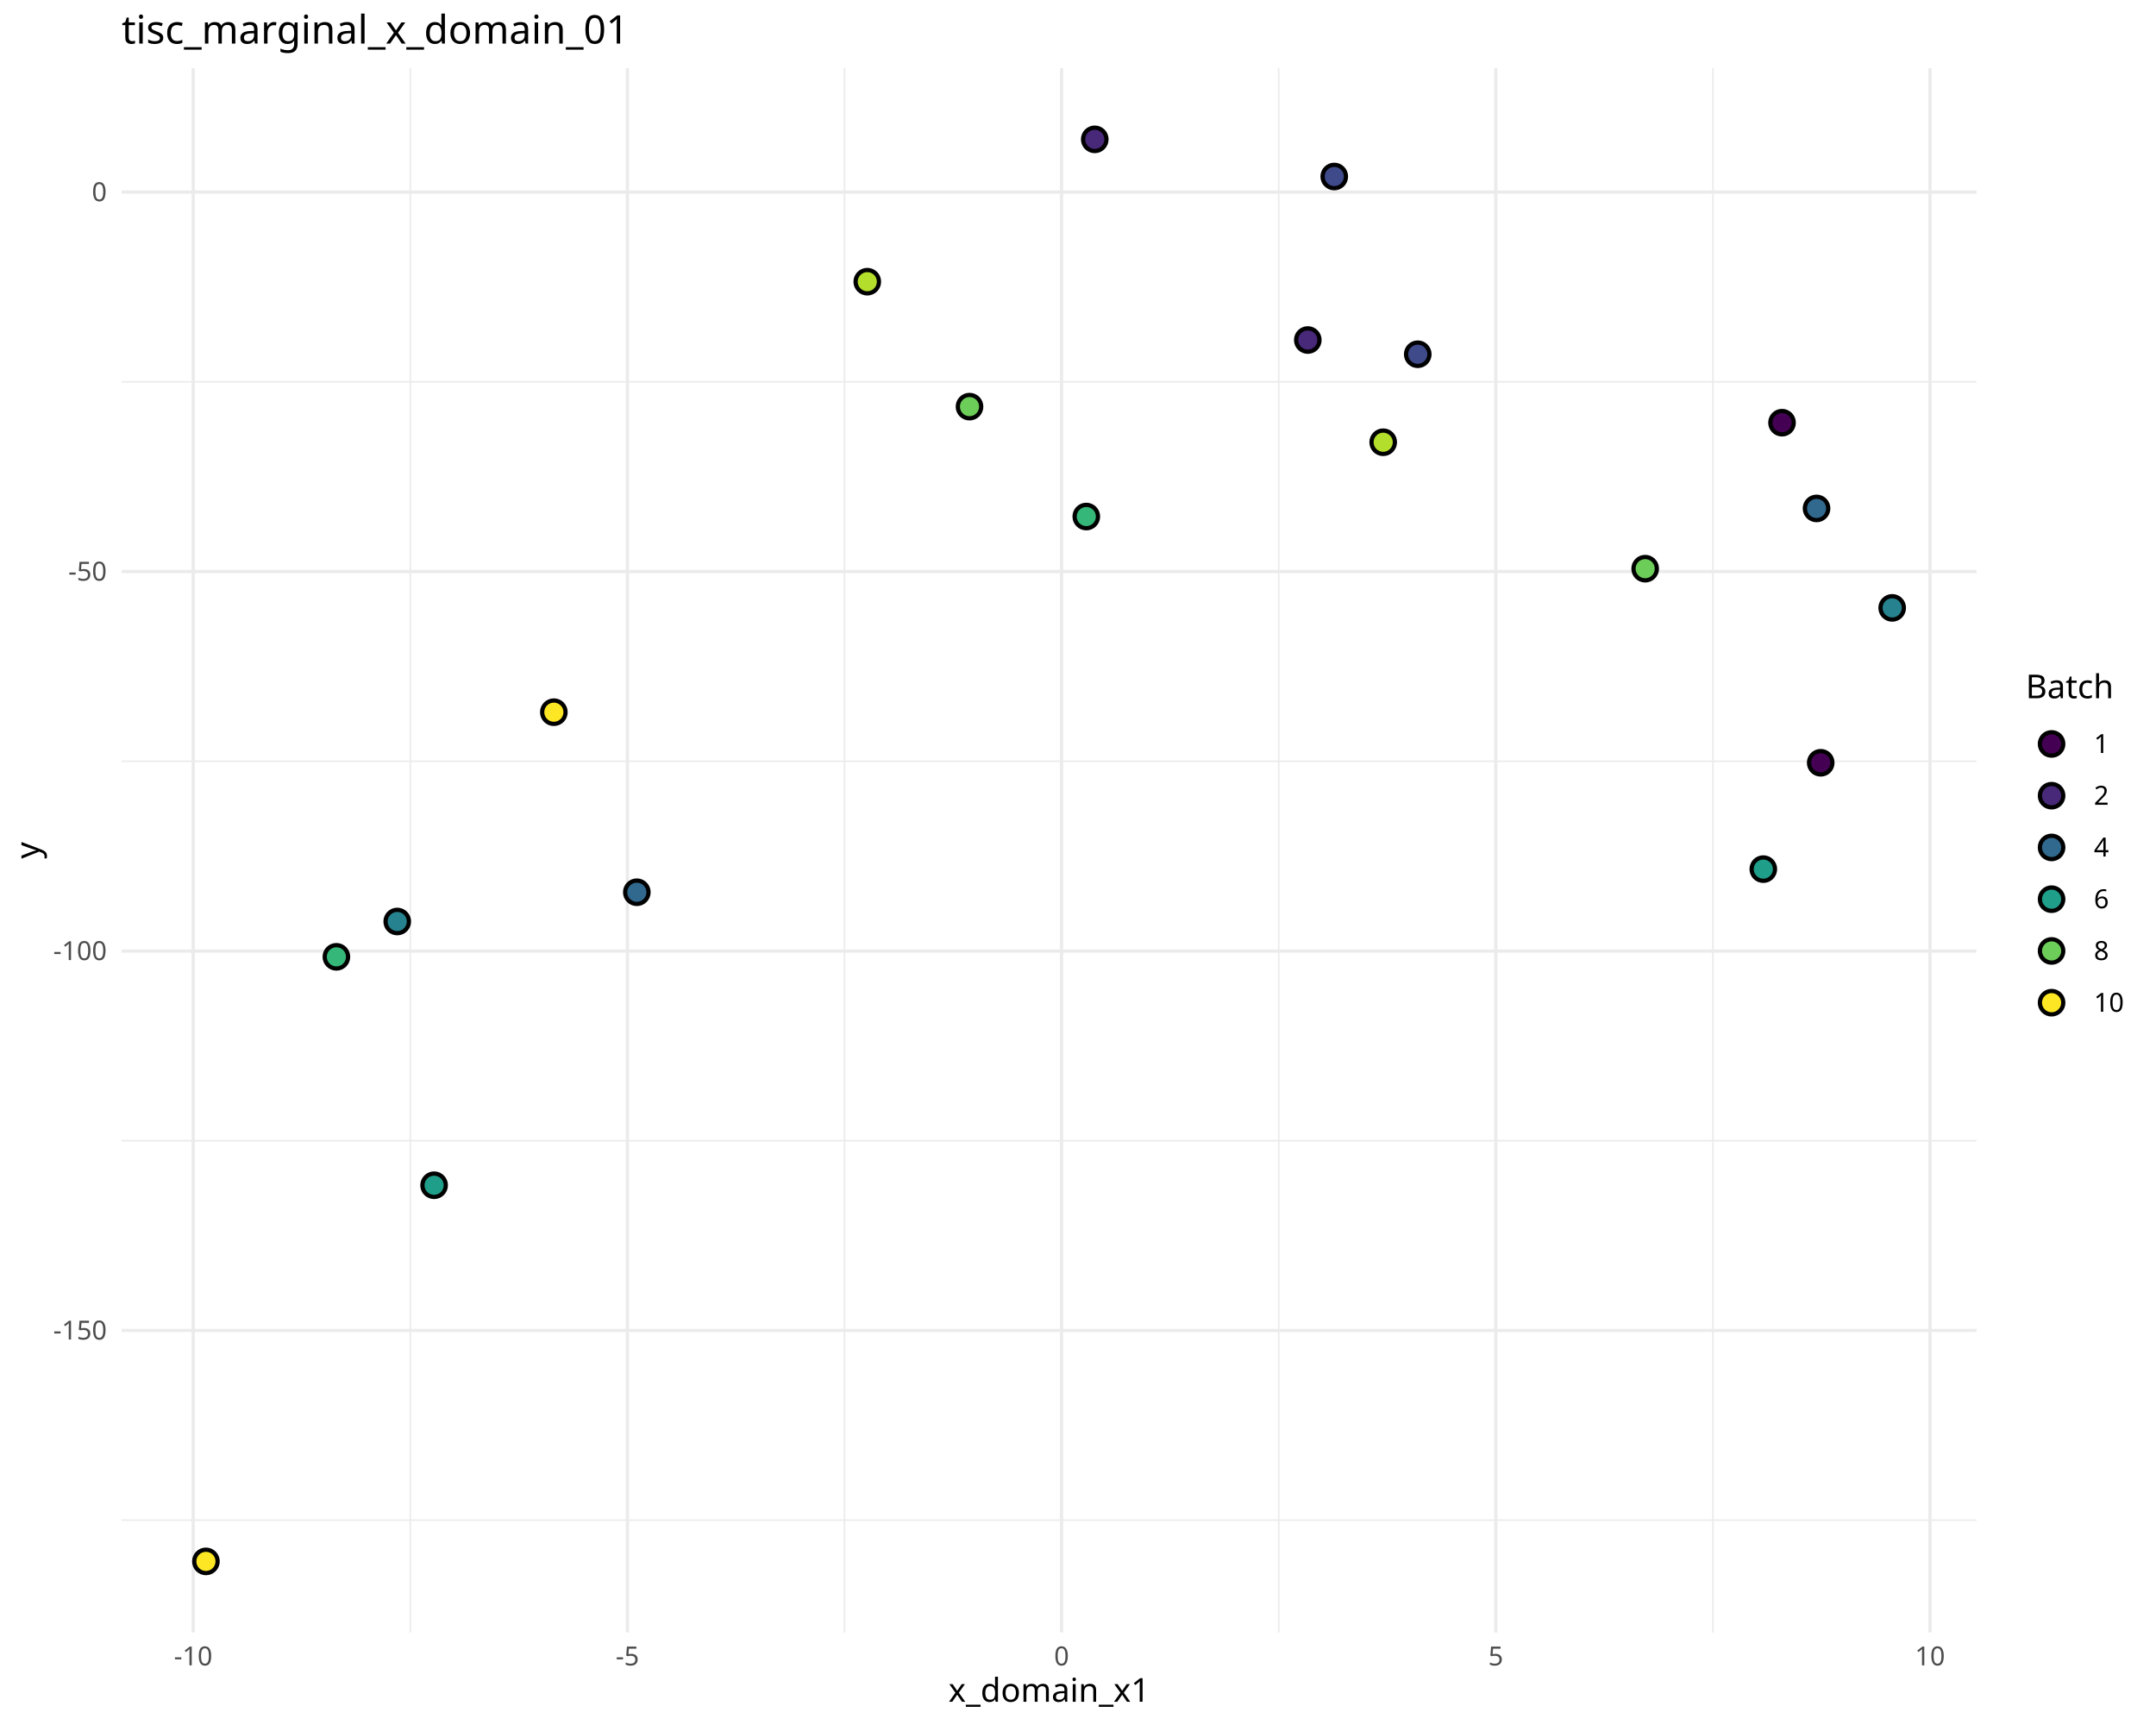
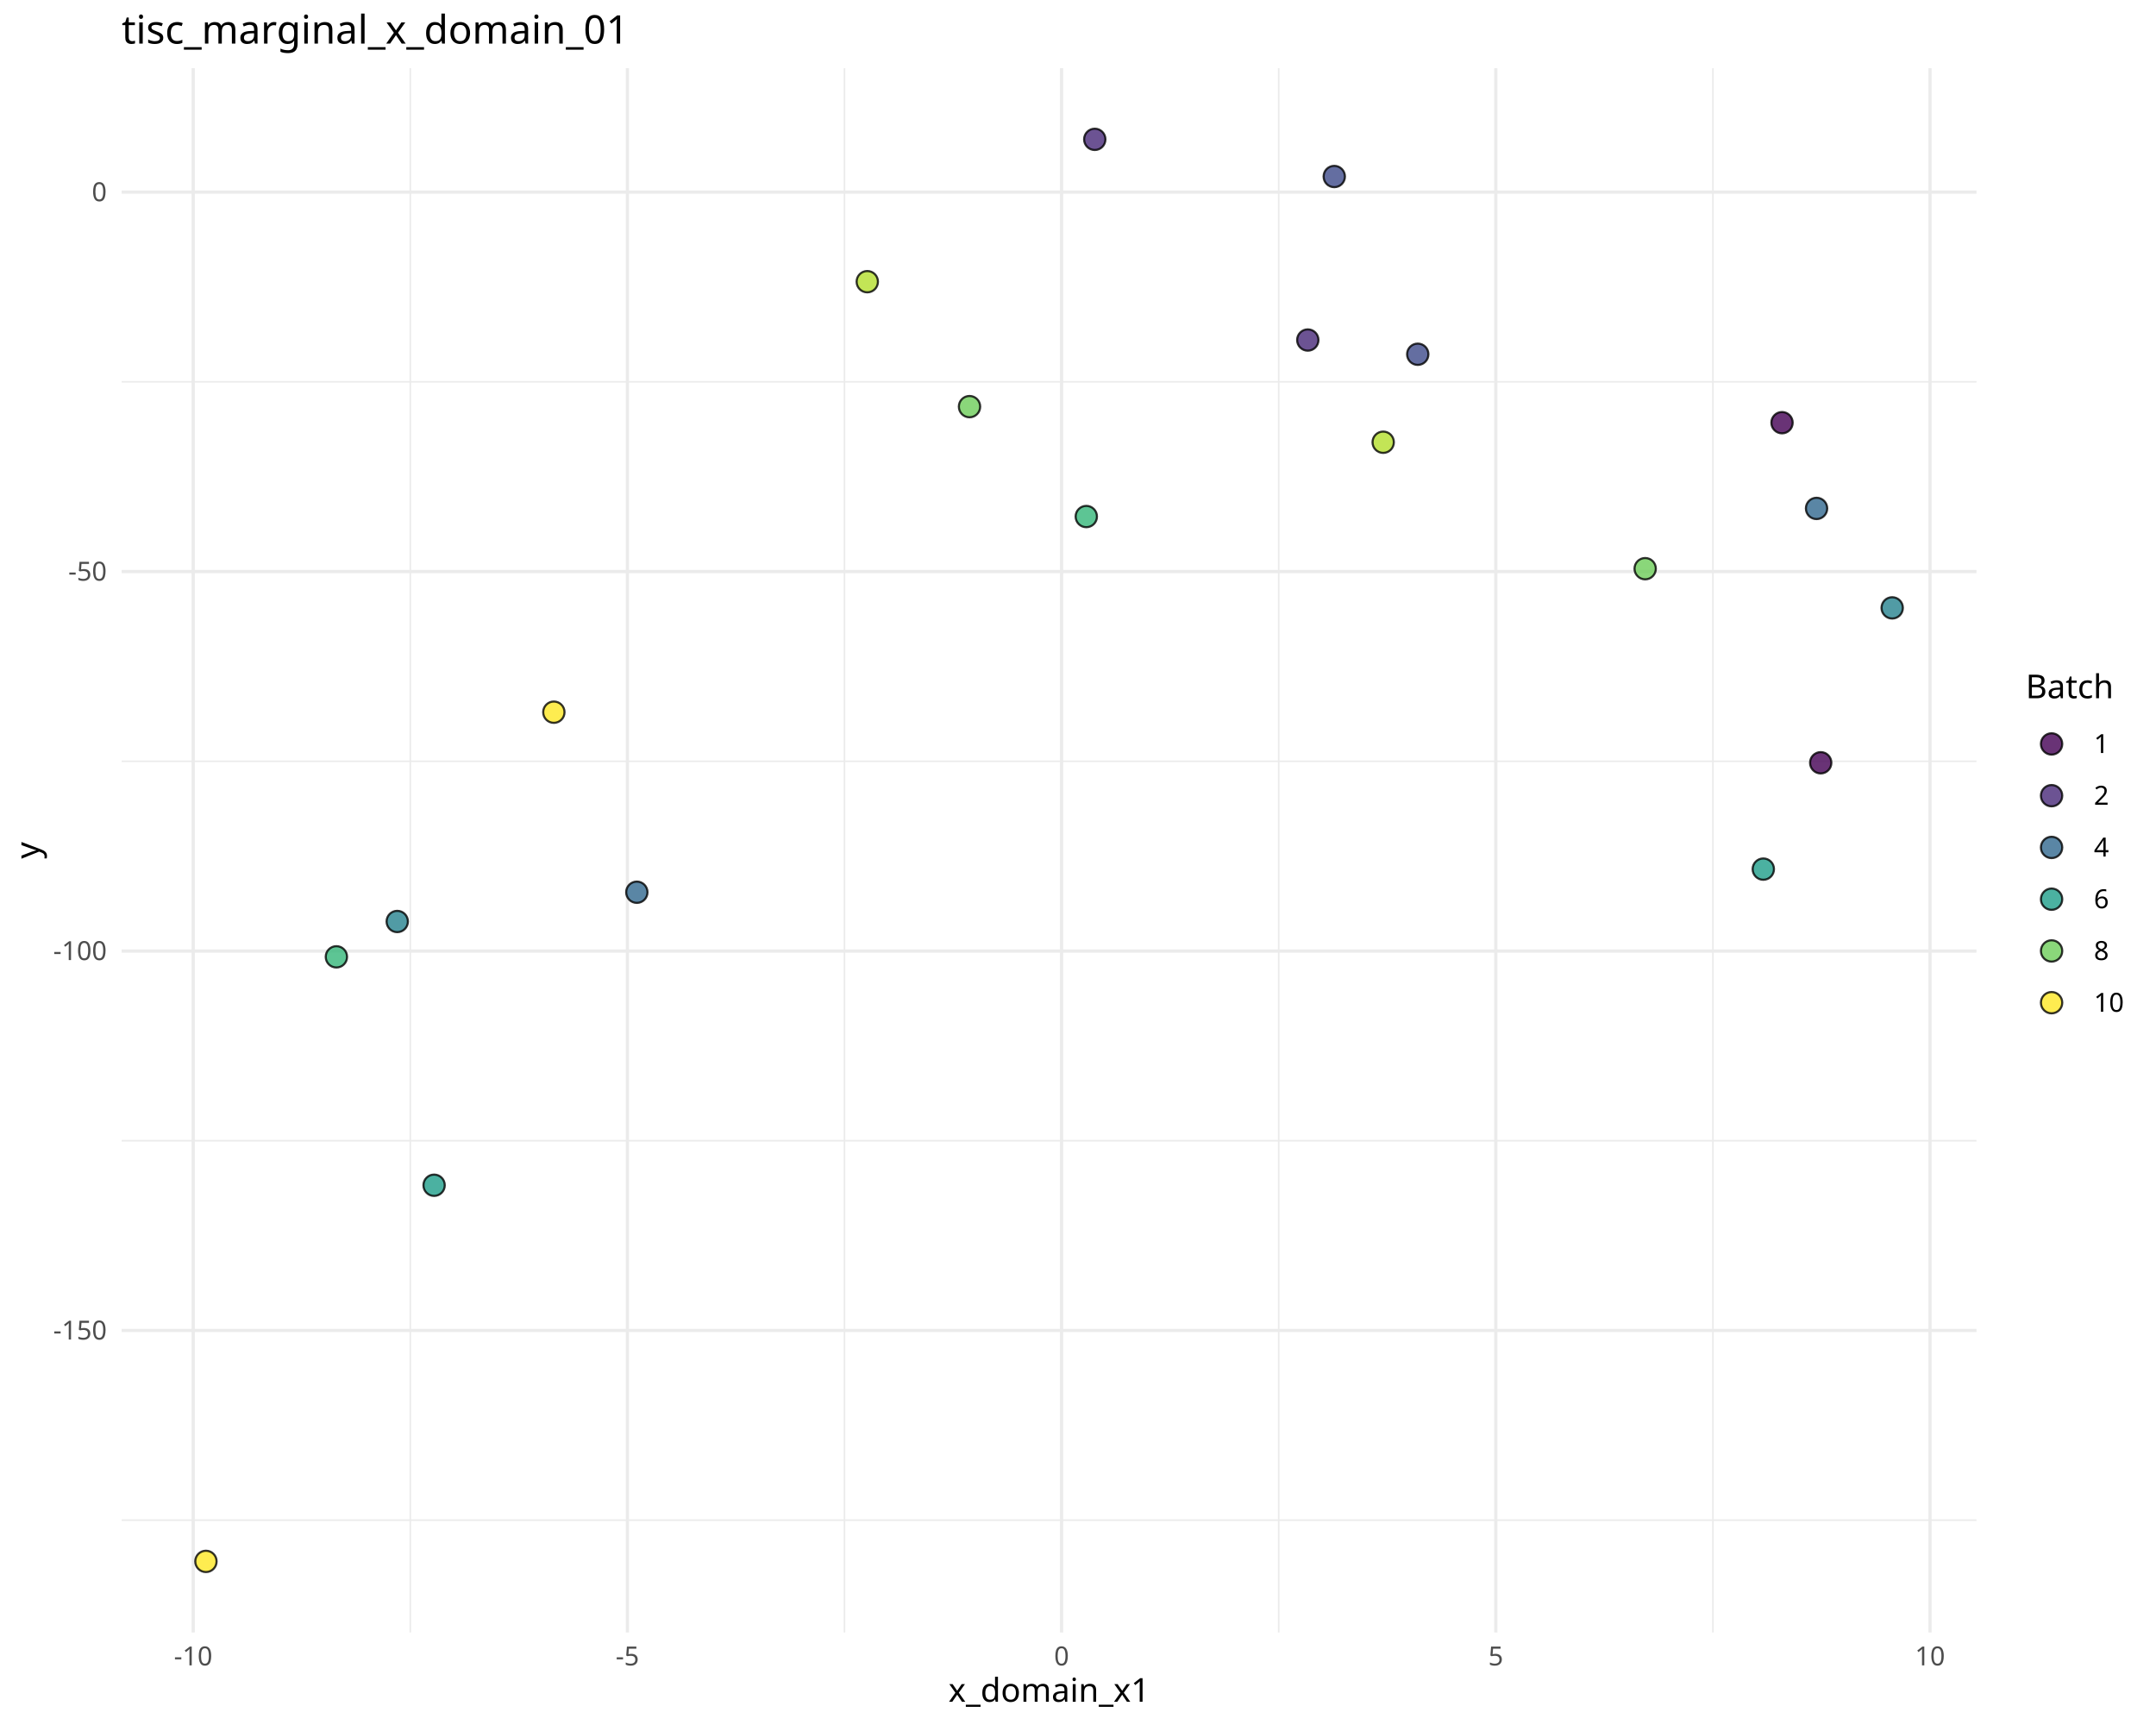
<svg xmlns="http://www.w3.org/2000/svg" class="svglite" data-engine-version="2.0" width="720.00pt" height="576.00pt" viewBox="0 0 720.00 576.00">
  <defs>
    <style type="text/css">
    .svglite line, .svglite polyline, .svglite polygon, .svglite path, .svglite rect, .svglite circle {
      fill: none;
      stroke: #000000;
      stroke-linecap: round;
      stroke-linejoin: round;
      stroke-miterlimit: 10.00;
    }
  </style>
  </defs>
  <rect width="100%" height="100%" style="stroke: none; fill: #FFFFFF;" />
  <defs>
    <clipPath id="cpMC4wMHw3MjAuMDB8MC4wMHw1NzYuMDA=">
      <rect x="0.00" y="0.00" width="720.00" height="576.00" />
    </clipPath>
  </defs>
  <g clip-path="url(#cpMC4wMHw3MjAuMDB8MC4wMHw1NzYuMDA=)">
</g>
  <defs>
    <clipPath id="cpNDAuNjJ8NjYwLjA1fDIyLjc4fDU0NS4xMQ==">
      <rect x="40.62" y="22.78" width="619.44" height="522.33" />
    </clipPath>
  </defs>
  <g clip-path="url(#cpNDAuNjJ8NjYwLjA1fDIyLjc4fDU0NS4xMQ==)">
    <polyline points="40.62,507.61 660.05,507.61 " style="stroke-width: 0.53; stroke: #EBEBEB; stroke-linecap: butt;" />
    <polyline points="40.62,380.91 660.05,380.91 " style="stroke-width: 0.53; stroke: #EBEBEB; stroke-linecap: butt;" />
    <polyline points="40.62,254.20 660.05,254.20 " style="stroke-width: 0.53; stroke: #EBEBEB; stroke-linecap: butt;" />
    <polyline points="40.62,127.50 660.05,127.50 " style="stroke-width: 0.53; stroke: #EBEBEB; stroke-linecap: butt;" />
    <polyline points="137.02,545.11 137.02,22.78 " style="stroke-width: 0.53; stroke: #EBEBEB; stroke-linecap: butt;" />
    <polyline points="282.02,545.11 282.02,22.78 " style="stroke-width: 0.53; stroke: #EBEBEB; stroke-linecap: butt;" />
    <polyline points="427.02,545.11 427.02,22.78 " style="stroke-width: 0.53; stroke: #EBEBEB; stroke-linecap: butt;" />
    <polyline points="572.03,545.11 572.03,22.78 " style="stroke-width: 0.53; stroke: #EBEBEB; stroke-linecap: butt;" />
    <polyline points="40.62,444.26 660.05,444.26 " style="stroke-width: 1.07; stroke: #EBEBEB; stroke-linecap: butt;" />
    <polyline points="40.62,317.56 660.05,317.56 " style="stroke-width: 1.07; stroke: #EBEBEB; stroke-linecap: butt;" />
    <polyline points="40.62,190.85 660.05,190.85 " style="stroke-width: 1.07; stroke: #EBEBEB; stroke-linecap: butt;" />
    <polyline points="40.62,64.15 660.05,64.15 " style="stroke-width: 1.07; stroke: #EBEBEB; stroke-linecap: butt;" />
    <polyline points="64.52,545.11 64.52,22.78 " style="stroke-width: 1.07; stroke: #EBEBEB; stroke-linecap: butt;" />
    <polyline points="209.52,545.11 209.52,22.78 " style="stroke-width: 1.07; stroke: #EBEBEB; stroke-linecap: butt;" />
    <polyline points="354.52,545.11 354.52,22.78 " style="stroke-width: 1.07; stroke: #EBEBEB; stroke-linecap: butt;" />
    <polyline points="499.53,545.11 499.53,22.78 " style="stroke-width: 1.07; stroke: #EBEBEB; stroke-linecap: butt;" />
    <polyline points="644.53,545.11 644.53,22.78 " style="stroke-width: 1.07; stroke: #EBEBEB; stroke-linecap: butt;" />
-     <circle cx="595.11" cy="141.14" r="3.91" style="stroke-width: 1.42; fill: #440154;" />
-     <circle cx="608.03" cy="254.70" r="3.91" style="stroke-width: 1.42; fill: #440154;" />
-     <circle cx="436.74" cy="113.54" r="3.91" style="stroke-width: 1.42; fill: #482878;" />
-     <circle cx="365.60" cy="46.53" r="3.91" style="stroke-width: 1.42; fill: #482878;" />
-     <circle cx="445.58" cy="58.94" r="3.91" style="stroke-width: 1.42; fill: #3E4A89;" />
-     <circle cx="473.46" cy="118.29" r="3.91" style="stroke-width: 1.42; fill: #3E4A89;" />
-     <circle cx="606.64" cy="169.77" r="3.91" style="stroke-width: 1.42; fill: #31688E;" />
-     <circle cx="212.67" cy="297.93" r="3.91" style="stroke-width: 1.42; fill: #31688E;" />
-     <circle cx="631.90" cy="202.98" r="3.91" style="stroke-width: 1.42; fill: #26828E;" />
-     <circle cx="132.66" cy="307.70" r="3.91" style="stroke-width: 1.42; fill: #26828E;" />
-     <circle cx="588.86" cy="290.21" r="3.91" style="stroke-width: 1.42; fill: #1F9E89;" />
-     <circle cx="144.97" cy="395.77" r="3.91" style="stroke-width: 1.42; fill: #1F9E89;" />
-     <circle cx="112.34" cy="319.50" r="3.91" style="stroke-width: 1.42; fill: #35B779;" />
-     <circle cx="362.77" cy="172.48" r="3.91" style="stroke-width: 1.42; fill: #35B779;" />
-     <circle cx="323.77" cy="135.78" r="3.91" style="stroke-width: 1.42; fill: #6DCD59;" />
-     <circle cx="549.41" cy="189.89" r="3.91" style="stroke-width: 1.42; fill: #6DCD59;" />
-     <circle cx="289.63" cy="94.06" r="3.91" style="stroke-width: 1.42; fill: #B4DE2C;" />
-     <circle cx="461.92" cy="147.67" r="3.91" style="stroke-width: 1.42; fill: #B4DE2C;" />
-     <circle cx="68.77" cy="521.37" r="3.91" style="stroke-width: 1.42; fill: #FDE725;" />
-     <circle cx="184.96" cy="237.81" r="3.91" style="stroke-width: 1.42; fill: #FDE725;" />
+     <circle cx="595.11" cy="141.14" r="3.56" style="stroke-width: 0.71; stroke: #000000; stroke-opacity: 0.80; fill: #440154; fill-opacity: 0.80;" />
+     <circle cx="608.03" cy="254.70" r="3.56" style="stroke-width: 0.71; stroke: #000000; stroke-opacity: 0.80; fill: #440154; fill-opacity: 0.80;" />
+     <circle cx="436.74" cy="113.54" r="3.56" style="stroke-width: 0.71; stroke: #000000; stroke-opacity: 0.80; fill: #482878; fill-opacity: 0.80;" />
+     <circle cx="365.60" cy="46.53" r="3.56" style="stroke-width: 0.71; stroke: #000000; stroke-opacity: 0.80; fill: #482878; fill-opacity: 0.80;" />
+     <circle cx="445.58" cy="58.94" r="3.56" style="stroke-width: 0.71; stroke: #000000; stroke-opacity: 0.80; fill: #3E4A89; fill-opacity: 0.80;" />
+     <circle cx="473.46" cy="118.29" r="3.56" style="stroke-width: 0.71; stroke: #000000; stroke-opacity: 0.80; fill: #3E4A89; fill-opacity: 0.80;" />
+     <circle cx="606.64" cy="169.77" r="3.56" style="stroke-width: 0.71; stroke: #000000; stroke-opacity: 0.80; fill: #31688E; fill-opacity: 0.80;" />
+     <circle cx="212.67" cy="297.93" r="3.56" style="stroke-width: 0.71; stroke: #000000; stroke-opacity: 0.80; fill: #31688E; fill-opacity: 0.80;" />
+     <circle cx="631.90" cy="202.98" r="3.56" style="stroke-width: 0.71; stroke: #000000; stroke-opacity: 0.80; fill: #26828E; fill-opacity: 0.80;" />
+     <circle cx="132.66" cy="307.70" r="3.56" style="stroke-width: 0.71; stroke: #000000; stroke-opacity: 0.80; fill: #26828E; fill-opacity: 0.80;" />
+     <circle cx="588.86" cy="290.21" r="3.56" style="stroke-width: 0.71; stroke: #000000; stroke-opacity: 0.80; fill: #1F9E89; fill-opacity: 0.80;" />
+     <circle cx="144.97" cy="395.77" r="3.56" style="stroke-width: 0.71; stroke: #000000; stroke-opacity: 0.80; fill: #1F9E89; fill-opacity: 0.80;" />
+     <circle cx="112.34" cy="319.50" r="3.56" style="stroke-width: 0.71; stroke: #000000; stroke-opacity: 0.80; fill: #35B779; fill-opacity: 0.80;" />
+     <circle cx="362.77" cy="172.48" r="3.56" style="stroke-width: 0.71; stroke: #000000; stroke-opacity: 0.80; fill: #35B779; fill-opacity: 0.80;" />
+     <circle cx="323.77" cy="135.78" r="3.56" style="stroke-width: 0.71; stroke: #000000; stroke-opacity: 0.80; fill: #6DCD59; fill-opacity: 0.80;" />
+     <circle cx="549.41" cy="189.89" r="3.56" style="stroke-width: 0.71; stroke: #000000; stroke-opacity: 0.80; fill: #6DCD59; fill-opacity: 0.80;" />
+     <circle cx="289.63" cy="94.06" r="3.56" style="stroke-width: 0.71; stroke: #000000; stroke-opacity: 0.80; fill: #B4DE2C; fill-opacity: 0.80;" />
+     <circle cx="461.92" cy="147.67" r="3.56" style="stroke-width: 0.71; stroke: #000000; stroke-opacity: 0.80; fill: #B4DE2C; fill-opacity: 0.80;" />
+     <circle cx="68.77" cy="521.37" r="3.56" style="stroke-width: 0.71; stroke: #000000; stroke-opacity: 0.80; fill: #FDE725; fill-opacity: 0.80;" />
+     <circle cx="184.96" cy="237.81" r="3.56" style="stroke-width: 0.71; stroke: #000000; stroke-opacity: 0.80; fill: #FDE725; fill-opacity: 0.80;" />
  </g>
  <g clip-path="url(#cpMC4wMHw3MjAuMDB8MC4wMHw1NzYuMDA=)">
    <text x="35.69" y="447.29" text-anchor="end" style="font-size: 8.80px; fill: #4D4D4D; font-family: sans;" textLength="17.61px" lengthAdjust="spacingAndGlyphs">-150</text>
    <text x="35.69" y="320.58" text-anchor="end" style="font-size: 8.80px; fill: #4D4D4D; font-family: sans;" textLength="17.61px" lengthAdjust="spacingAndGlyphs">-100</text>
    <text x="35.69" y="193.88" text-anchor="end" style="font-size: 8.80px; fill: #4D4D4D; font-family: sans;" textLength="12.72px" lengthAdjust="spacingAndGlyphs">-50</text>
    <text x="35.69" y="67.18" text-anchor="end" style="font-size: 8.80px; fill: #4D4D4D; font-family: sans;" textLength="4.89px" lengthAdjust="spacingAndGlyphs">0</text>
    <text x="64.52" y="556.10" text-anchor="middle" style="font-size: 8.80px; fill: #4D4D4D; font-family: sans;" textLength="12.72px" lengthAdjust="spacingAndGlyphs">-10</text>
    <text x="209.52" y="556.10" text-anchor="middle" style="font-size: 8.80px; fill: #4D4D4D; font-family: sans;" textLength="7.82px" lengthAdjust="spacingAndGlyphs">-5</text>
    <text x="354.52" y="556.10" text-anchor="middle" style="font-size: 8.80px; fill: #4D4D4D; font-family: sans;" textLength="4.89px" lengthAdjust="spacingAndGlyphs">0</text>
    <text x="499.53" y="556.10" text-anchor="middle" style="font-size: 8.80px; fill: #4D4D4D; font-family: sans;" textLength="4.89px" lengthAdjust="spacingAndGlyphs">5</text>
    <text x="644.53" y="556.10" text-anchor="middle" style="font-size: 8.80px; fill: #4D4D4D; font-family: sans;" textLength="9.79px" lengthAdjust="spacingAndGlyphs">10</text>
    <text x="350.34" y="568.24" text-anchor="middle" style="font-size: 11.00px; font-family: sans;" textLength="65.45px" lengthAdjust="spacingAndGlyphs">x_domain_x1</text>
    <text transform="translate(13.05,283.95) rotate(-90)" text-anchor="middle" style="font-size: 11.00px; font-family: sans;" textLength="5.50px" lengthAdjust="spacingAndGlyphs">y</text>
    <text x="676.49" y="233.15" style="font-size: 11.00px; font-family: sans;" textLength="28.14px" lengthAdjust="spacingAndGlyphs">Batch</text>
-     <circle cx="685.13" cy="248.41" r="3.91" style="stroke-width: 1.42; fill: #440154;" />
-     <circle cx="685.13" cy="265.69" r="3.91" style="stroke-width: 1.42; fill: #482878;" />
-     <circle cx="685.13" cy="282.97" r="3.91" style="stroke-width: 1.42; fill: #31688E;" />
-     <circle cx="685.13" cy="300.25" r="3.91" style="stroke-width: 1.42; fill: #1F9E89;" />
-     <circle cx="685.13" cy="317.53" r="3.91" style="stroke-width: 1.42; fill: #6DCD59;" />
-     <circle cx="685.13" cy="334.81" r="3.91" style="stroke-width: 1.42; fill: #FDE725;" />
+     <circle cx="685.13" cy="248.41" r="3.56" style="stroke-width: 0.71; stroke: #000000; stroke-opacity: 0.80; fill: #440154; fill-opacity: 0.80;" />
+     <circle cx="685.13" cy="265.69" r="3.56" style="stroke-width: 0.71; stroke: #000000; stroke-opacity: 0.80; fill: #482878; fill-opacity: 0.80;" />
+     <circle cx="685.13" cy="282.97" r="3.56" style="stroke-width: 0.71; stroke: #000000; stroke-opacity: 0.80; fill: #31688E; fill-opacity: 0.80;" />
+     <circle cx="685.13" cy="300.25" r="3.56" style="stroke-width: 0.71; stroke: #000000; stroke-opacity: 0.80; fill: #1F9E89; fill-opacity: 0.80;" />
+     <circle cx="685.13" cy="317.53" r="3.56" style="stroke-width: 0.71; stroke: #000000; stroke-opacity: 0.80; fill: #6DCD59; fill-opacity: 0.80;" />
+     <circle cx="685.13" cy="334.81" r="3.56" style="stroke-width: 0.71; stroke: #000000; stroke-opacity: 0.80; fill: #FDE725; fill-opacity: 0.80;" />
    <text x="699.25" y="251.44" style="font-size: 8.80px; font-family: sans;" textLength="4.89px" lengthAdjust="spacingAndGlyphs">1</text>
    <text x="699.25" y="268.72" style="font-size: 8.80px; font-family: sans;" textLength="4.89px" lengthAdjust="spacingAndGlyphs">2</text>
    <text x="699.25" y="286.00" style="font-size: 8.80px; font-family: sans;" textLength="4.89px" lengthAdjust="spacingAndGlyphs">4</text>
    <text x="699.25" y="303.28" style="font-size: 8.80px; font-family: sans;" textLength="4.89px" lengthAdjust="spacingAndGlyphs">6</text>
    <text x="699.25" y="320.56" style="font-size: 8.80px; font-family: sans;" textLength="4.89px" lengthAdjust="spacingAndGlyphs">8</text>
    <text x="699.25" y="337.84" style="font-size: 8.80px; font-family: sans;" textLength="9.79px" lengthAdjust="spacingAndGlyphs">10</text>
    <text x="40.62" y="14.56" style="font-size: 13.20px; font-family: sans;" textLength="164.39px" lengthAdjust="spacingAndGlyphs">tisc_marginal_x_domain_01</text>
  </g>
</svg>
